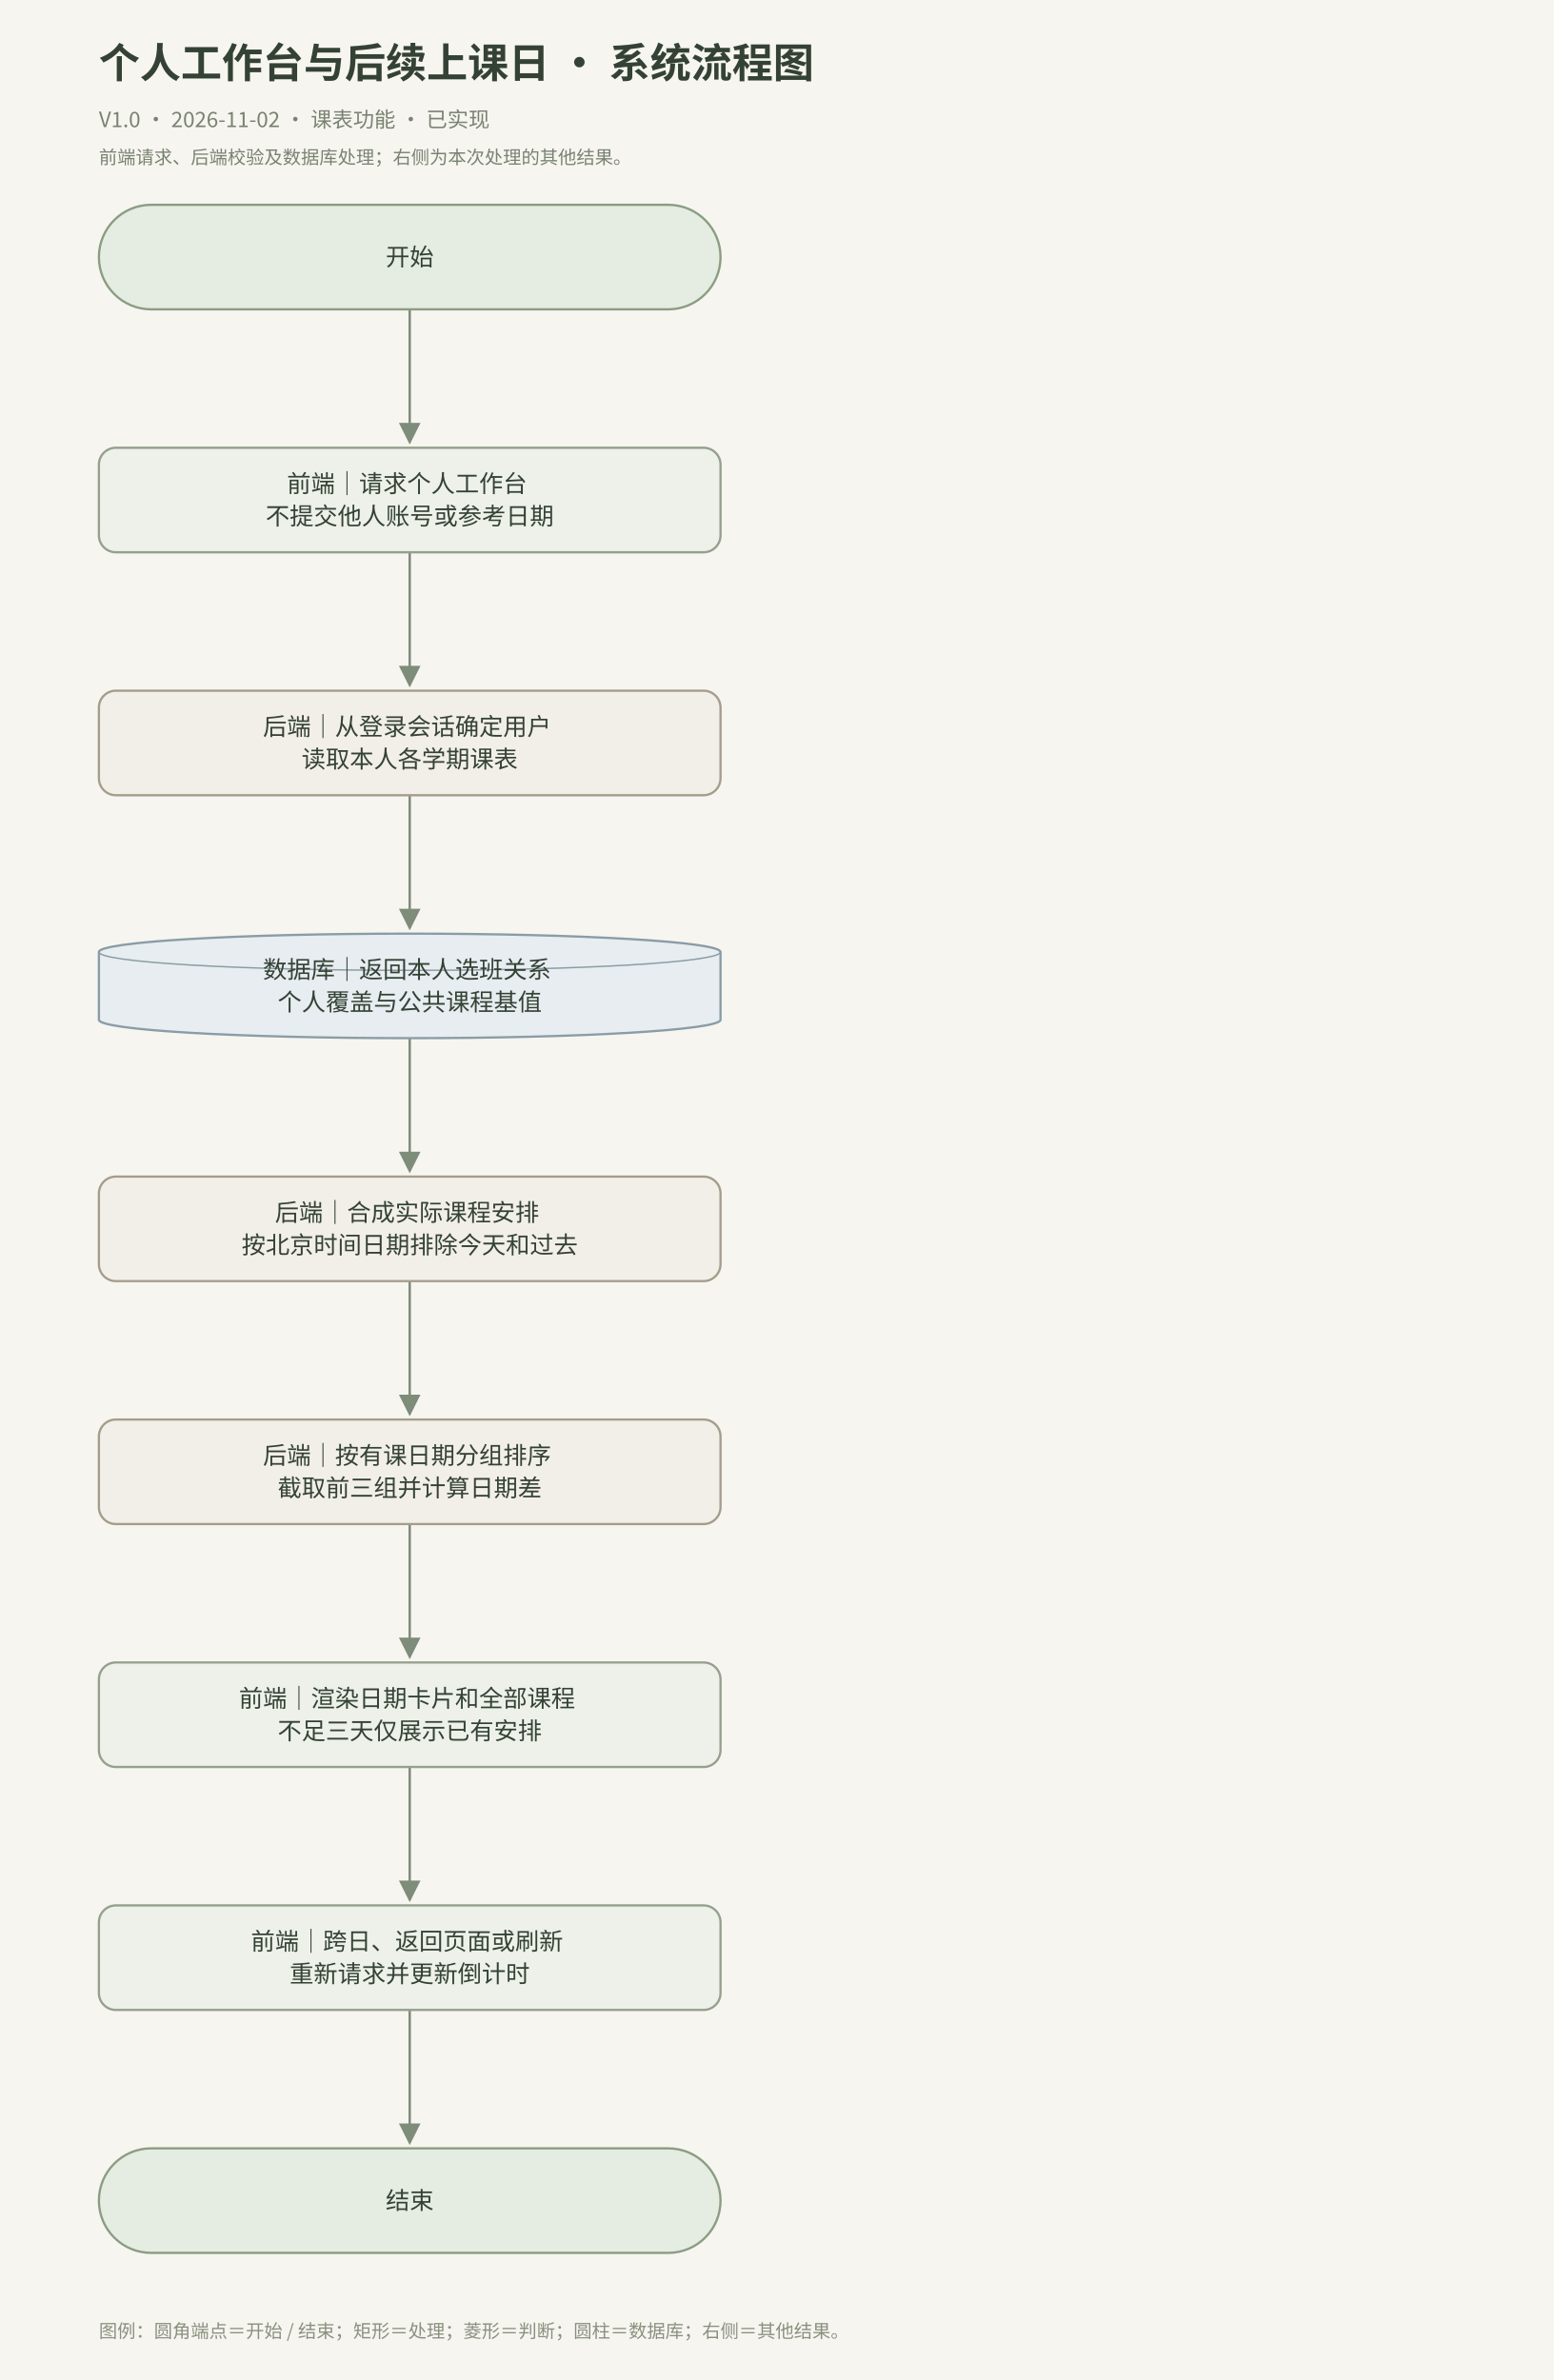
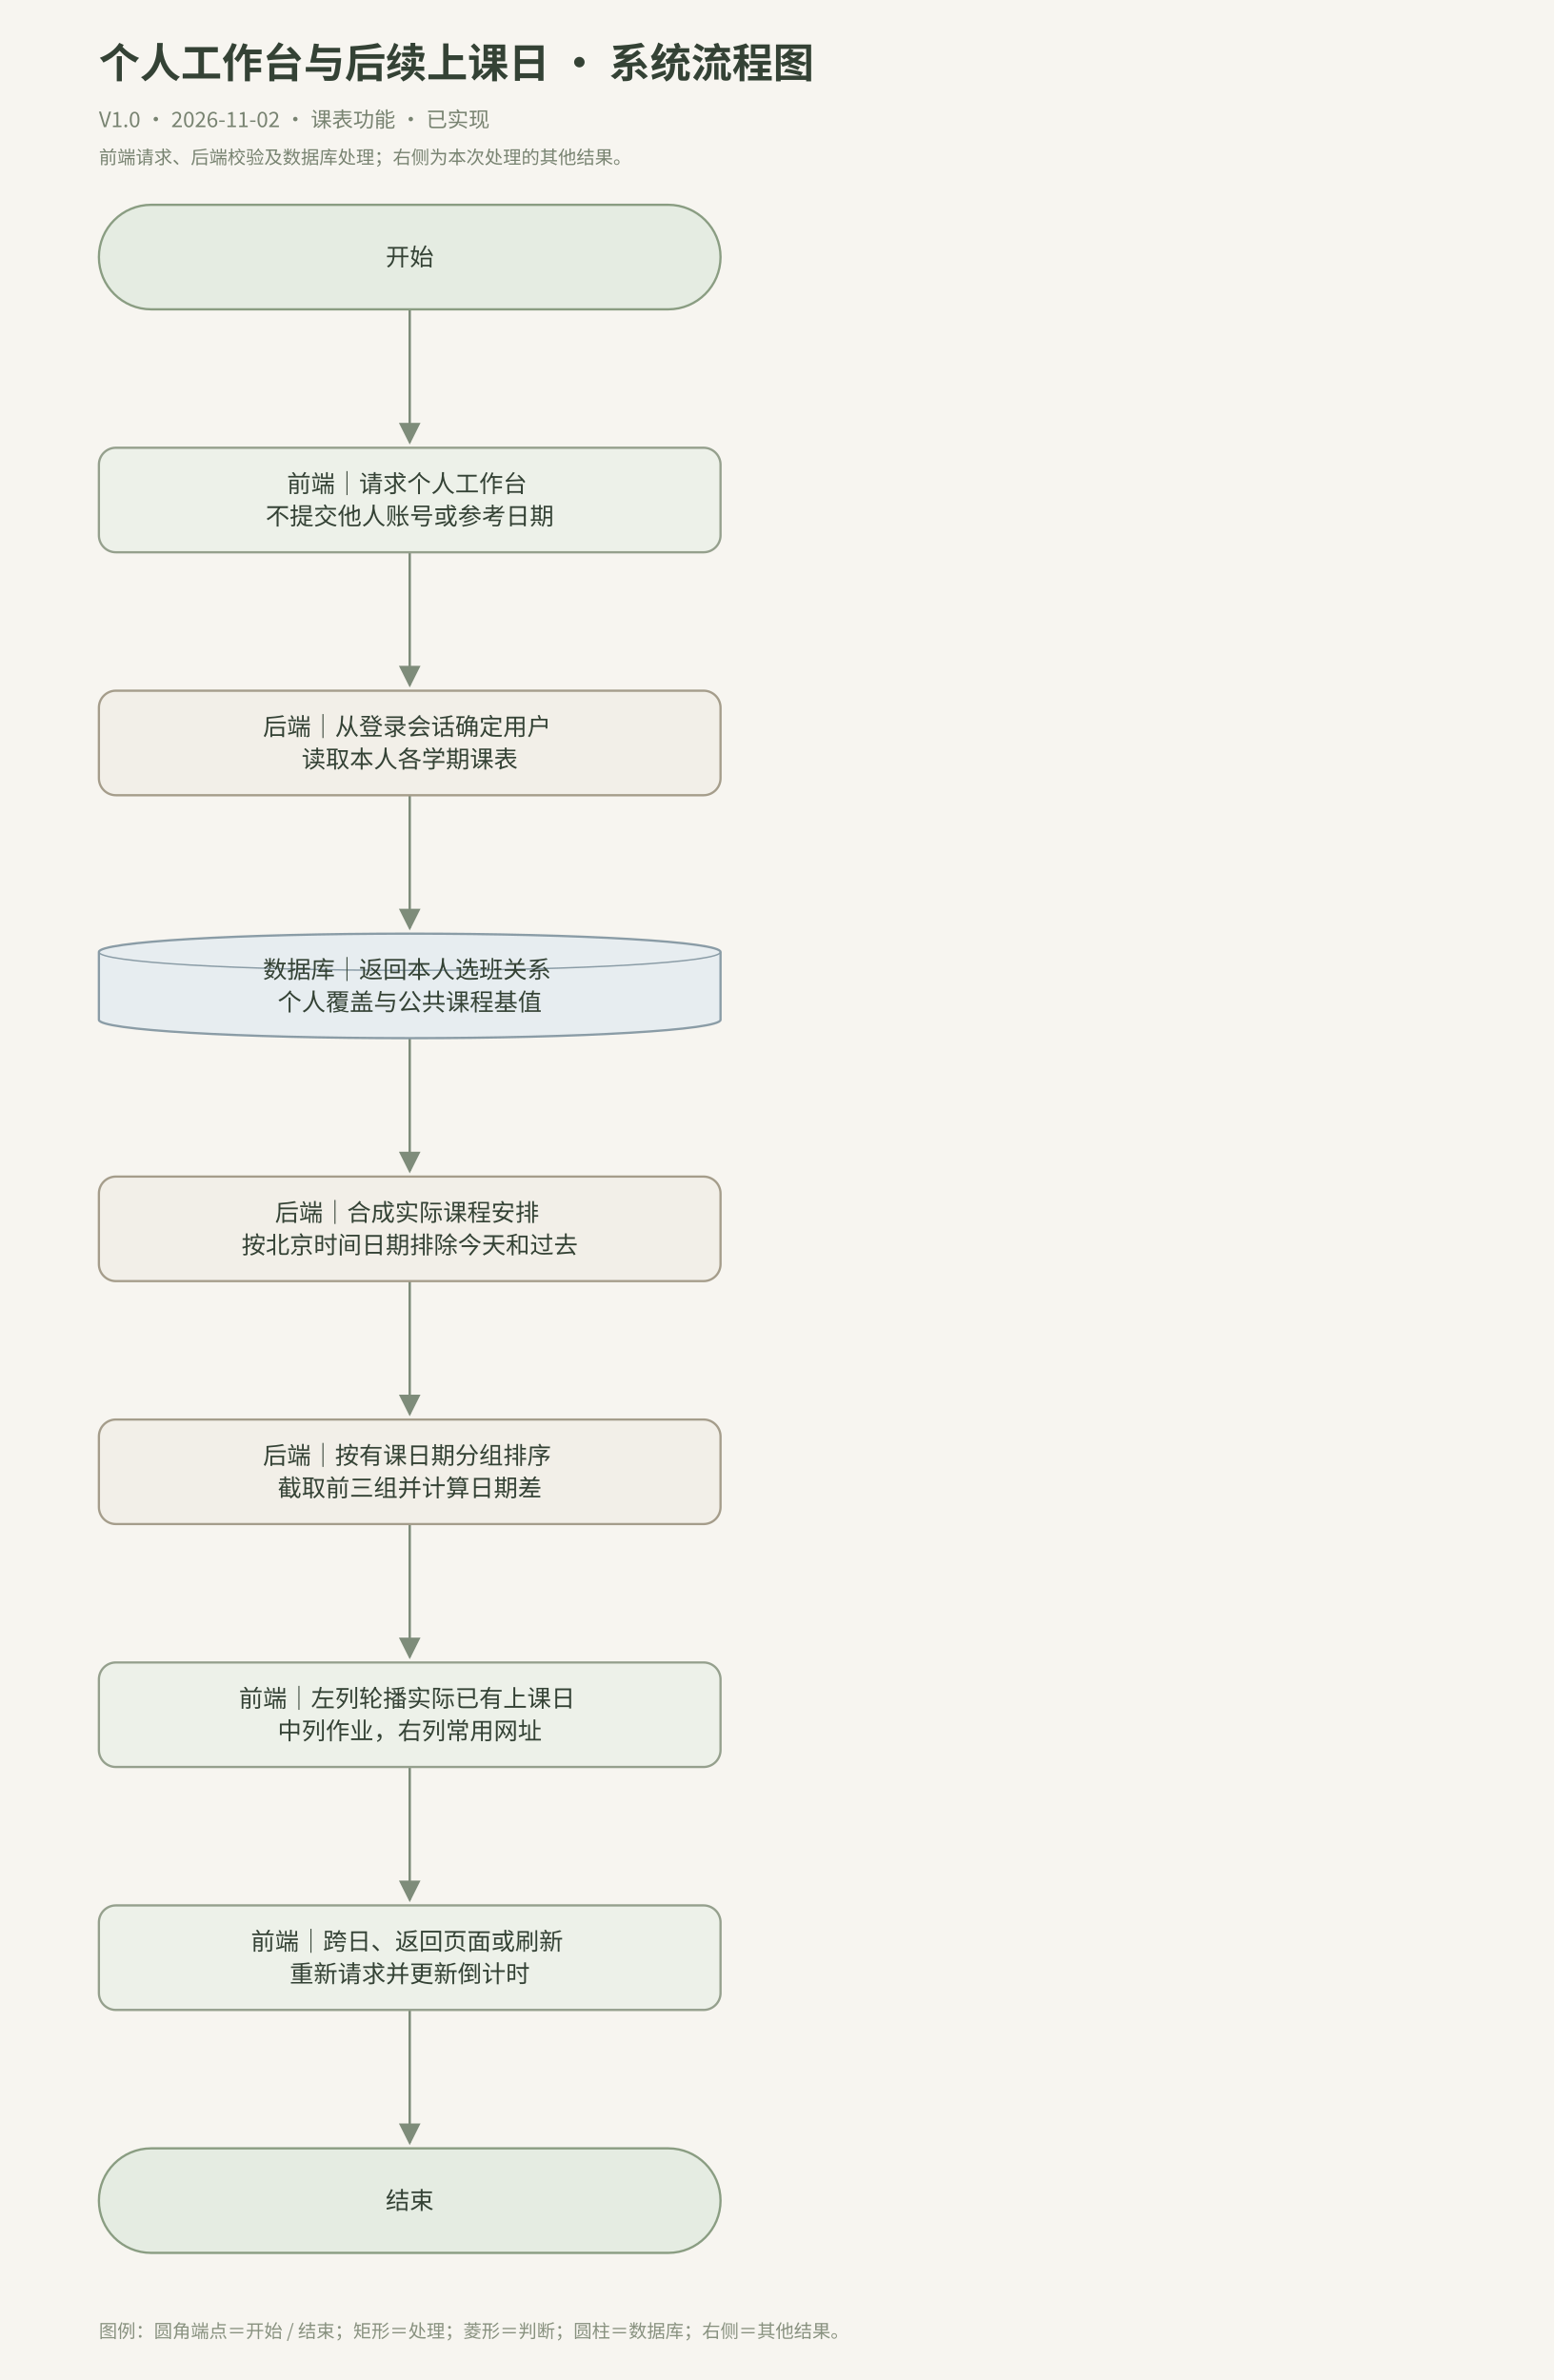
<svg xmlns="http://www.w3.org/2000/svg" width="1100" height="1685" viewBox="0 0 1100 1685" role="img" aria-labelledby="title desc">
  <defs>
    <marker id="arrow" markerWidth="9" markerHeight="9" refX="8" refY="4.5" orient="auto" markerUnits="strokeWidth">
      <path d="M0 0 L9 4.5 L0 9 Z" fill="#7E8C7A" />
    </marker>
  </defs>
  <rect width="1100" height="1685" fill="#F7F5F0" />
  <g font-family="'Microsoft YaHei','PingFang SC','Noto Sans CJK SC',sans-serif" fill="#344235">
    <text x="70" y="55" font-size="29" font-weight="700">个人工作台与后续上课日 · 系统流程图</text>
    <text x="70" y="90" font-size="15" fill="#788371">V1.0 · 2026-11-02 · 课表功能 · 已实现</text>
    <text x="70" y="116" font-size="13" fill="#788371">前端请求、后端校验及数据库处理；右侧为本次处理的其他结果。</text>
    <path d="M290.0 219 L290.0 313" stroke="#7E8C7A" stroke-width="1.7" fill="none" marker-end="url(#arrow)" />
    <path d="M290.0 391 L290.0 485" stroke="#7E8C7A" stroke-width="1.7" fill="none" marker-end="url(#arrow)" />
    <path d="M290.0 563 L290.0 657" stroke="#7E8C7A" stroke-width="1.7" fill="none" marker-end="url(#arrow)" />
    <path d="M290.0 735 L290.0 829" stroke="#7E8C7A" stroke-width="1.7" fill="none" marker-end="url(#arrow)" />
    <path d="M290.0 907 L290.0 1001" stroke="#7E8C7A" stroke-width="1.7" fill="none" marker-end="url(#arrow)" />
    <path d="M290.0 1079 L290.0 1173" stroke="#7E8C7A" stroke-width="1.7" fill="none" marker-end="url(#arrow)" />
    <path d="M290.0 1251 L290.0 1345" stroke="#7E8C7A" stroke-width="1.7" fill="none" marker-end="url(#arrow)" />
    <path d="M290.0 1423 L290.0 1517" stroke="#7E8C7A" stroke-width="1.7" fill="none" marker-end="url(#arrow)" />
    <rect x="70" y="145" width="440" height="74" rx="37.0" fill="#E5ECE2" stroke="#8A9D82" stroke-width="1.6" />
    <text text-anchor="middle" font-size="17">
      <tspan x="290.0" y="188.0">开始</tspan>
    </text>
    <rect x="70" y="317" width="440" height="74" rx="12" fill="#EDF1E9" stroke="#95A08D" stroke-width="1.6" />
    <text text-anchor="middle" font-size="17">
      <tspan x="290.0" y="348.5">前端｜请求个人工作台</tspan>
      <tspan x="290.0" y="371.5">不提交他人账号或参考日期</tspan>
    </text>
    <rect x="70" y="489" width="440" height="74" rx="12" fill="#F2EFE8" stroke="#A59D8B" stroke-width="1.6" />
    <text text-anchor="middle" font-size="17">
      <tspan x="290.0" y="520.5">后端｜从登录会话确定用户</tspan>
      <tspan x="290.0" y="543.5">读取本人各学期课表</tspan>
    </text>
    <path d="M70 674 A220.0 13 0 0 1 510 674 L510 722 A220.0 13 0 0 1 70 722 Z" fill="#E7EDF0" stroke="#8A9CA6" stroke-width="1.6" />
    <path d="M70 674 A220.0 13 0 0 0 510 674" stroke="#8A9CA6" fill="none" />
    <text text-anchor="middle" font-size="17">
      <tspan x="290.0" y="692.5">数据库｜返回本人选班关系</tspan>
      <tspan x="290.0" y="715.5">个人覆盖与公共课程基值</tspan>
    </text>
    <rect x="70" y="833" width="440" height="74" rx="12" fill="#F2EFE8" stroke="#A59D8B" stroke-width="1.6" />
    <text text-anchor="middle" font-size="17">
      <tspan x="290.0" y="864.5">后端｜合成实际课程安排</tspan>
      <tspan x="290.0" y="887.5">按北京时间日期排除今天和过去</tspan>
    </text>
    <rect x="70" y="1005" width="440" height="74" rx="12" fill="#F2EFE8" stroke="#A59D8B" stroke-width="1.6" />
    <text text-anchor="middle" font-size="17">
      <tspan x="290.0" y="1036.5">后端｜按有课日期分组排序</tspan>
      <tspan x="290.0" y="1059.5">截取前三组并计算日期差</tspan>
    </text>
    <rect x="70" y="1177" width="440" height="74" rx="12" fill="#EDF1E9" stroke="#95A08D" stroke-width="1.6" />
    <text text-anchor="middle" font-size="17">
-       <tspan x="290.0" y="1208.5">前端｜渲染日期卡片和全部课程</tspan>
-       <tspan x="290.0" y="1231.5">不足三天仅展示已有安排</tspan>
+       <tspan x="290.0" y="1208.5">前端｜左列轮播实际已有上课日</tspan>
+       <tspan x="290.0" y="1231.5">中列作业，右列常用网址</tspan>
    </text>
    <rect x="70" y="1349" width="440" height="74" rx="12" fill="#EDF1E9" stroke="#95A08D" stroke-width="1.6" />
    <text text-anchor="middle" font-size="17">
      <tspan x="290.0" y="1380.5">前端｜跨日、返回页面或刷新</tspan>
      <tspan x="290.0" y="1403.5">重新请求并更新倒计时</tspan>
    </text>
    <rect x="70" y="1521" width="440" height="74" rx="37.0" fill="#E5ECE2" stroke="#8A9D82" stroke-width="1.6" />
    <text text-anchor="middle" font-size="17">
      <tspan x="290.0" y="1564.0">结束</tspan>
    </text>
    <text x="70" y="1655" font-size="13" fill="#88917F">图例：圆角端点＝开始 / 结束；矩形＝处理；菱形＝判断；圆柱＝数据库；右侧＝其他结果。</text>
  </g>
</svg>
